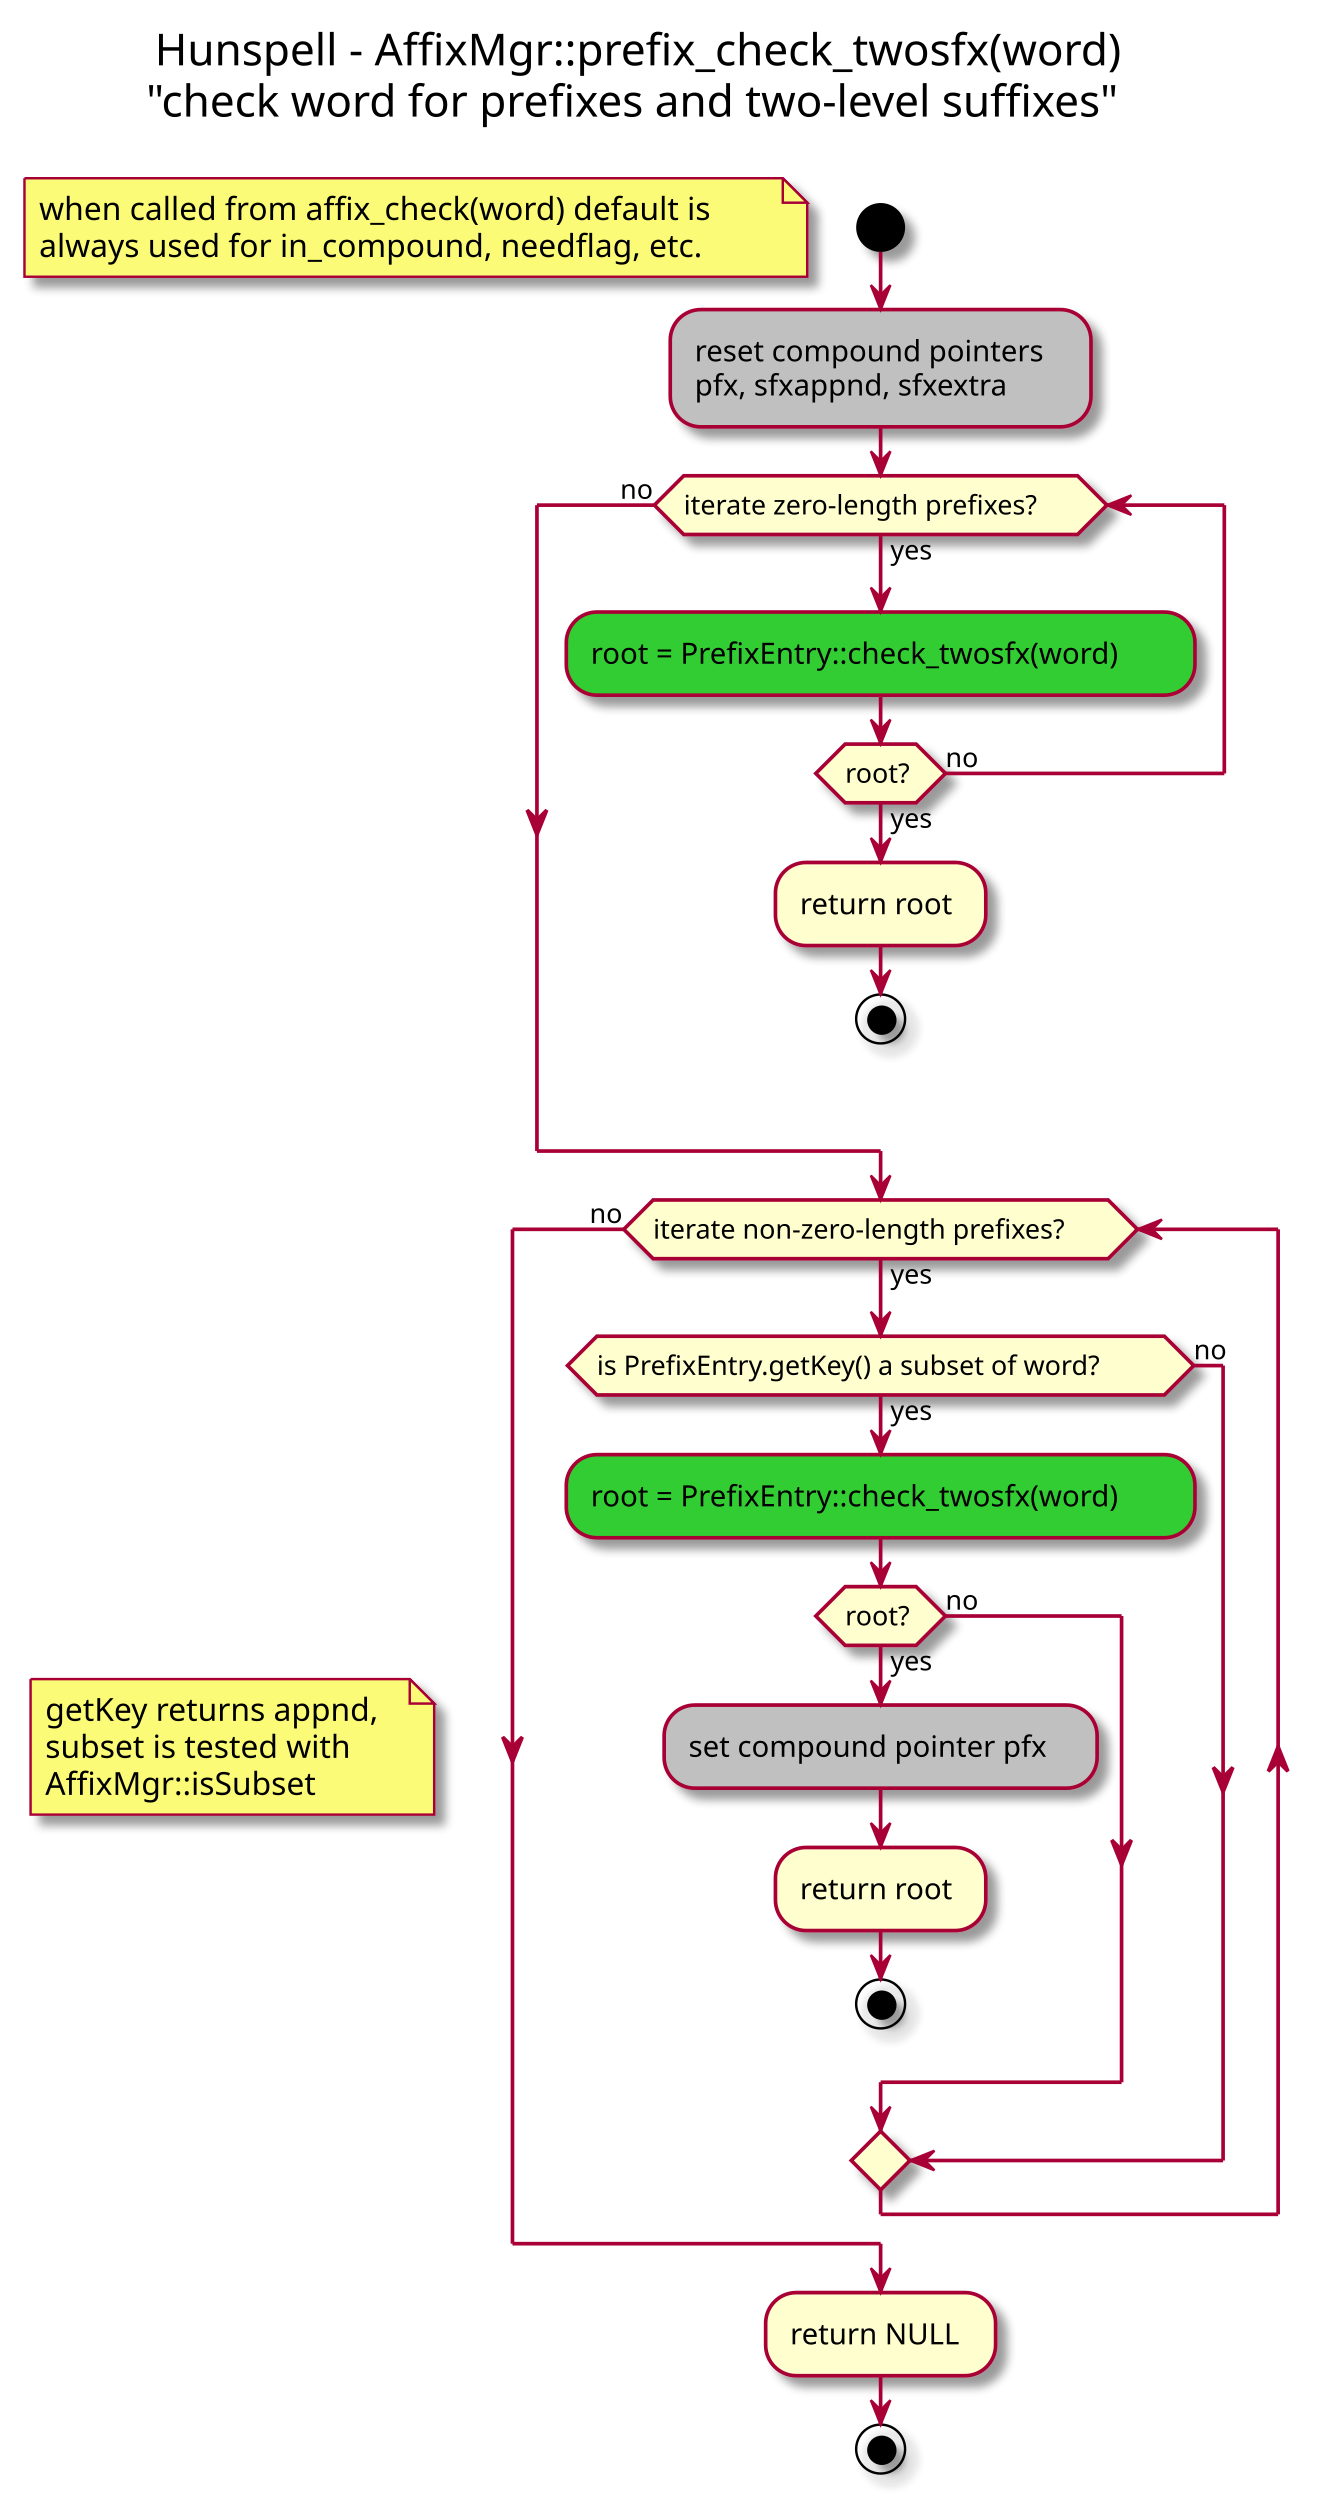
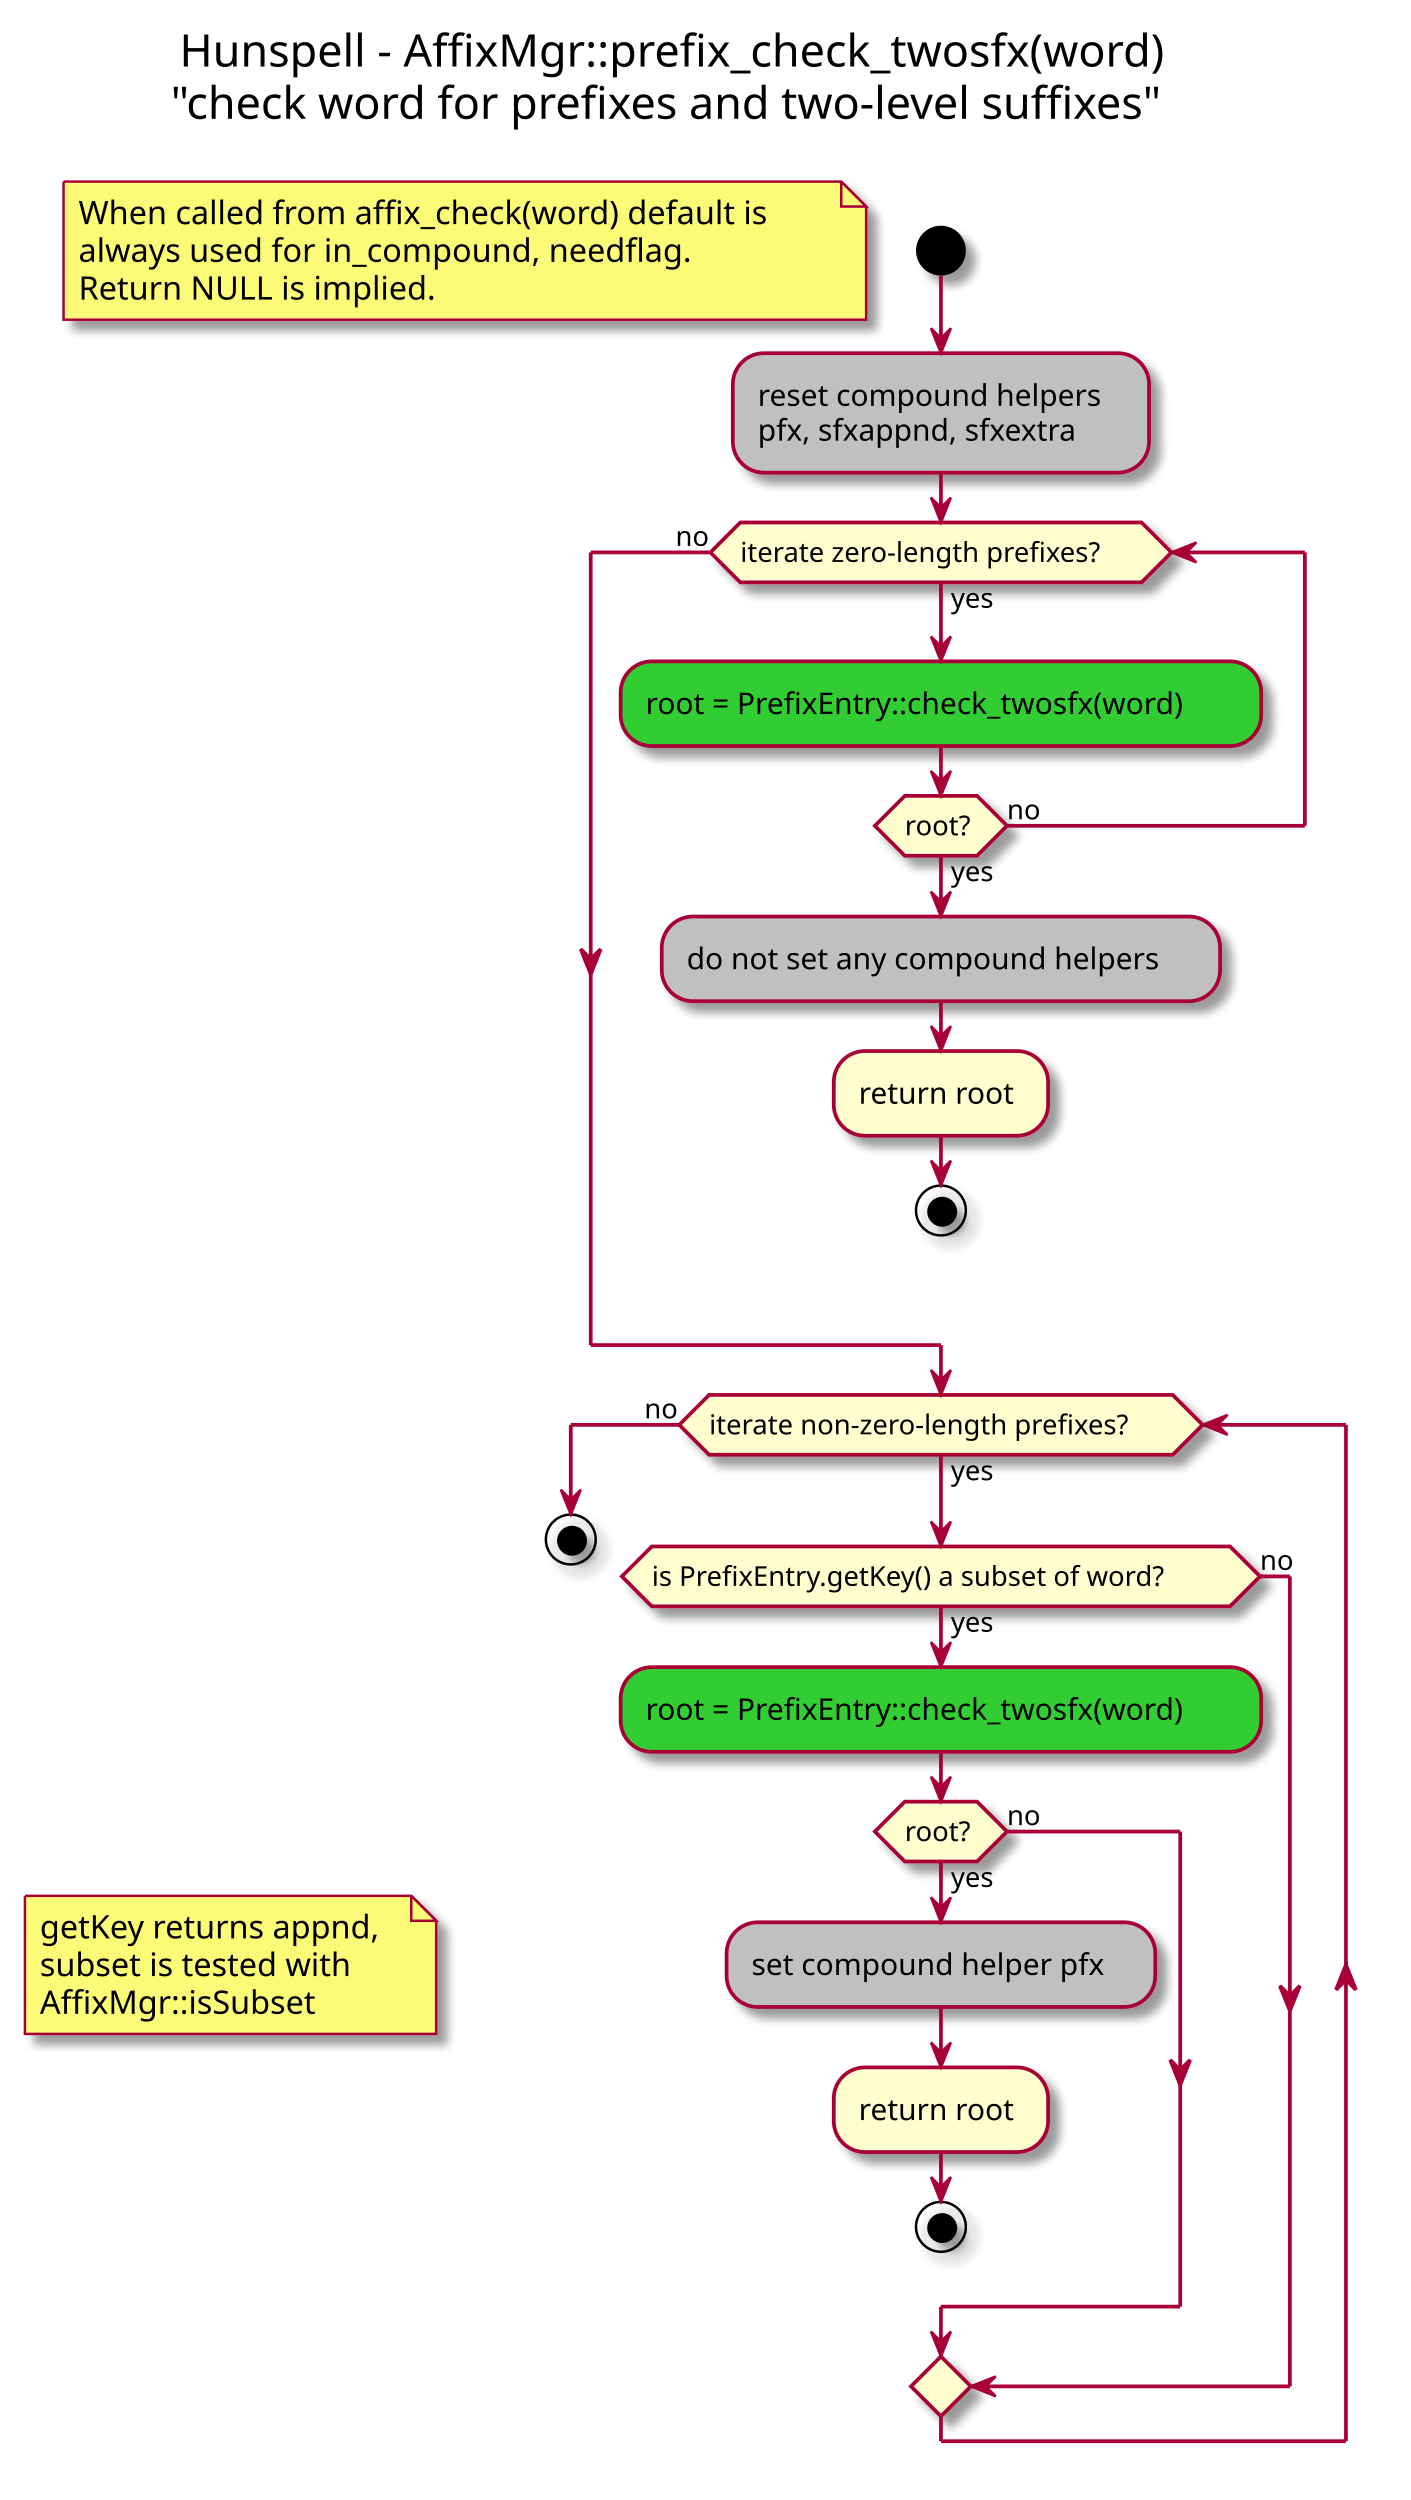
- <svg xmlns="http://www.w3.org/2000/svg" contentScriptType="application/ecmascript" contentStyleType="text/css" height="1022px" preserveAspectRatio="none" style="width:548px;height:1022px;" version="1.1" viewBox="0 0 548 1022" width="548px" zoomAndPan="magnify">
+ <svg xmlns="http://www.w3.org/2000/svg" contentScriptType="application/ecmascript" contentStyleType="text/css" height="1003px" preserveAspectRatio="none" style="width:566px;height:1003px;" version="1.1" viewBox="0 0 566 1003" width="566px" zoomAndPan="magnify">
  <defs>
-     <linearGradient id="gpqxltpteqam00" x1="0%" x2="100%" y1="50%" y2="50%">
+     <linearGradient id="g3qpul37pzr1e0" x1="0%" x2="100%" y1="50%" y2="50%">
      <stop offset="0%" stop-color="#FFFFFF" />
      <stop offset="100%" stop-color="#FFFFFF" />
    </linearGradient>
-     <filter height="300%" id="fpqxltpteqam0" width="300%" x="-1" y="-1">
+     <filter height="300%" id="f3qpul37pzr1e" width="300%" x="-1" y="-1">
      <feGaussianBlur result="blurOut" stdDeviation="2.0" />
      <feColorMatrix in="blurOut" result="blurOut2" type="matrix" values="0 0 0 0 0 0 0 0 0 0 0 0 0 0 0 0 0 0 .4 0" />
      <feOffset dx="4.0" dy="4.0" in="blurOut2" result="blurOut3" />
      <feBlend in="SourceGraphic" in2="blurOut3" mode="normal" />
    </filter>
  </defs>
  <g>
-     <rect fill="url(#gpqxltpteqam00)" height="1022" style="stroke: none; stroke-width: 1.0;" width="548" x="0" y="0" />
-     <text fill="#000000" font-family="sans-serif" font-size="18" lengthAdjust="spacingAndGlyphs" textLength="420" x="63.25" y="26.708">Hunspell - AffixMgr::prefix_check_twosfx(word)</text>
-     <text fill="#000000" font-family="sans-serif" font-size="18" lengthAdjust="spacingAndGlyphs" textLength="427" x="59.75" y="47.661">"check word for prefixes and two-level suffixes"</text>
-     <text fill="#000000" font-family="sans-serif" font-size="18" lengthAdjust="spacingAndGlyphs" textLength="0" x="276.25" y="68.614" />
-     <path d="M10,72.859 L10,113.125 L330,113.125 L330,82.859 L320,72.859 L10,72.859 " fill="#FBFB77" filter="url(#fpqxltpteqam0)" style="stroke: #A80036; stroke-width: 1.0;" />
-     <path d="M320,72.859 L320,82.859 L330,82.859 L320,72.859 " fill="#FBFB77" style="stroke: #A80036; stroke-width: 1.0;" />
-     <text fill="#000000" font-family="sans-serif" font-size="13" lengthAdjust="spacingAndGlyphs" textLength="299" x="16" y="89.926">when called from affix_check(word) default is</text>
-     <text fill="#000000" font-family="sans-serif" font-size="13" lengthAdjust="spacingAndGlyphs" textLength="291" x="16" y="105.059">always used for in_compound, needflag, etc.</text>
-     <ellipse cx="360" cy="92.992" fill="#000000" filter="url(#fpqxltpteqam0)" rx="10" ry="10" style="stroke: none; stroke-width: 1.0;" />
-     <rect fill="#C0C0C0" filter="url(#fpqxltpteqam0)" height="47.938" rx="12.5" ry="12.5" style="stroke: #A80036; stroke-width: 1.5;" width="172" x="274" y="126.559" />
-     <text fill="#000000" font-family="sans-serif" font-size="12" lengthAdjust="spacingAndGlyphs" textLength="152" x="284" y="147.698">reset compound pointers</text>
-     <text fill="#000000" font-family="sans-serif" font-size="12" lengthAdjust="spacingAndGlyphs" textLength="139" x="284" y="161.667">pfx, sfxappnd, sfxextra</text>
-     <rect fill="#32CD32" filter="url(#fpqxltpteqam0)" height="33.969" rx="12.5" ry="12.5" style="stroke: #A80036; stroke-width: 1.5;" width="257" x="231.5" y="250.207" />
-     <text fill="#000000" font-family="sans-serif" font-size="12" lengthAdjust="spacingAndGlyphs" textLength="237" x="241.5" y="271.346">root = PrefixEntry::check_twosfx(word)</text>
-     <rect fill="#FEFECE" filter="url(#fpqxltpteqam0)" height="33.969" rx="12.5" ry="12.5" style="stroke: #A80036; stroke-width: 1.5;" width="86" x="317" y="352.578" />
-     <text fill="#000000" font-family="sans-serif" font-size="12" lengthAdjust="spacingAndGlyphs" textLength="66" x="327" y="373.717">return root</text>
-     <ellipse cx="360" cy="416.547" fill="none" filter="url(#fpqxltpteqam0)" rx="10" ry="10" style="stroke: #000000; stroke-width: 1.0;" />
-     <ellipse cx="360.5" cy="417.047" fill="#000000" filter="url(#fpqxltpteqam0)" rx="6" ry="6" style="stroke: none; stroke-width: 1.0;" />
-     <polygon fill="#FEFECE" filter="url(#fpqxltpteqam0)" points="345.5,304.176,374.5,304.176,386.5,316.176,374.5,328.176,345.5,328.176,333.5,316.176,345.5,304.176" style="stroke: #A80036; stroke-width: 1.5;" />
-     <text fill="#000000" font-family="sans-serif" font-size="11" lengthAdjust="spacingAndGlyphs" textLength="20" x="364" y="338.386">yes</text>
-     <text fill="#000000" font-family="sans-serif" font-size="11" lengthAdjust="spacingAndGlyphs" textLength="29" x="345.5" y="319.984">root?</text>
-     <text fill="#000000" font-family="sans-serif" font-size="11" lengthAdjust="spacingAndGlyphs" textLength="14" x="386.5" y="313.582">no</text>
-     <polygon fill="#FEFECE" filter="url(#fpqxltpteqam0)" points="279.5,194.497,440.5,194.497,452.5,206.497,440.5,218.497,279.5,218.497,267.5,206.497,279.5,194.497" style="stroke: #A80036; stroke-width: 1.5;" />
-     <text fill="#000000" font-family="sans-serif" font-size="11" lengthAdjust="spacingAndGlyphs" textLength="20" x="364" y="228.707">yes</text>
-     <text fill="#000000" font-family="sans-serif" font-size="11" lengthAdjust="spacingAndGlyphs" textLength="161" x="279.5" y="210.305">iterate zero-length prefixes?</text>
-     <text fill="#000000" font-family="sans-serif" font-size="11" lengthAdjust="spacingAndGlyphs" textLength="14" x="253.5" y="203.902">no</text>
-     <path d="M12.5,686.414 L12.5,741.812 L177.5,741.812 L177.5,696.414 L167.5,686.414 L12.5,686.414 " fill="#FBFB77" filter="url(#fpqxltpteqam0)" style="stroke: #A80036; stroke-width: 1.0;" />
-     <path d="M167.5,686.414 L167.5,696.414 L177.5,696.414 L167.5,686.414 " fill="#FBFB77" style="stroke: #A80036; stroke-width: 1.0;" />
-     <text fill="#000000" font-family="sans-serif" font-size="13" lengthAdjust="spacingAndGlyphs" textLength="144" x="18.5" y="703.481">getKey returns appnd,</text>
-     <text fill="#000000" font-family="sans-serif" font-size="13" lengthAdjust="spacingAndGlyphs" textLength="135" x="18.5" y="718.613">subset is tested with</text>
-     <text fill="#000000" font-family="sans-serif" font-size="13" lengthAdjust="spacingAndGlyphs" textLength="118" x="18.5" y="733.746">AffixMgr::isSubset</text>
-     <rect fill="#32CD32" filter="url(#fpqxltpteqam0)" height="33.969" rx="12.5" ry="12.5" style="stroke: #A80036; stroke-width: 1.5;" width="257" x="231.5" y="594.66" />
-     <text fill="#000000" font-family="sans-serif" font-size="12" lengthAdjust="spacingAndGlyphs" textLength="237" x="241.5" y="615.798">root = PrefixEntry::check_twosfx(word)</text>
-     <rect fill="#C0C0C0" filter="url(#fpqxltpteqam0)" height="33.969" rx="12.5" ry="12.5" style="stroke: #A80036; stroke-width: 1.5;" width="177" x="271.5" y="697.031" />
-     <text fill="#000000" font-family="sans-serif" font-size="12" lengthAdjust="spacingAndGlyphs" textLength="157" x="281.5" y="718.169">set compound pointer pfx</text>
-     <rect fill="#FEFECE" filter="url(#fpqxltpteqam0)" height="33.969" rx="12.5" ry="12.5" style="stroke: #A80036; stroke-width: 1.5;" width="86" x="317" y="755.246" />
-     <text fill="#000000" font-family="sans-serif" font-size="12" lengthAdjust="spacingAndGlyphs" textLength="66" x="327" y="776.385">return root</text>
-     <ellipse cx="360" cy="819.215" fill="none" filter="url(#fpqxltpteqam0)" rx="10" ry="10" style="stroke: #000000; stroke-width: 1.0;" />
-     <ellipse cx="360.5" cy="819.715" fill="#000000" filter="url(#fpqxltpteqam0)" rx="6" ry="6" style="stroke: none; stroke-width: 1.0;" />
-     <polygon fill="#FEFECE" filter="url(#fpqxltpteqam0)" points="345.5,648.628,374.5,648.628,386.5,660.628,374.5,672.628,345.5,672.628,333.5,660.628,345.5,648.628" style="stroke: #A80036; stroke-width: 1.5;" />
-     <text fill="#000000" font-family="sans-serif" font-size="11" lengthAdjust="spacingAndGlyphs" textLength="20" x="364" y="682.839">yes</text>
-     <text fill="#000000" font-family="sans-serif" font-size="11" lengthAdjust="spacingAndGlyphs" textLength="29" x="345.5" y="664.437">root?</text>
-     <text fill="#000000" font-family="sans-serif" font-size="11" lengthAdjust="spacingAndGlyphs" textLength="14" x="386.5" y="658.034">no</text>
-     <polygon fill="#FEFECE" filter="url(#fpqxltpteqam0)" points="244,546.257,476,546.257,488,558.257,476,570.257,244,570.257,232,558.257,244,546.257" style="stroke: #A80036; stroke-width: 1.5;" />
-     <text fill="#000000" font-family="sans-serif" font-size="11" lengthAdjust="spacingAndGlyphs" textLength="20" x="364" y="580.468">yes</text>
-     <text fill="#000000" font-family="sans-serif" font-size="11" lengthAdjust="spacingAndGlyphs" textLength="232" x="244" y="562.065">is PrefixEntry.getKey() a subset of word?</text>
-     <text fill="#000000" font-family="sans-serif" font-size="11" lengthAdjust="spacingAndGlyphs" textLength="14" x="488" y="555.663">no</text>
-     <polygon fill="#FEFECE" filter="url(#fpqxltpteqam0)" points="360,871.215,372,883.215,360,895.215,348,883.215,360,871.215" style="stroke: #A80036; stroke-width: 1.5;" />
-     <polygon fill="#FEFECE" filter="url(#fpqxltpteqam0)" points="267,490.547,453,490.547,465,502.547,453,514.547,267,514.547,255,502.547,267,490.547" style="stroke: #A80036; stroke-width: 1.5;" />
-     <text fill="#000000" font-family="sans-serif" font-size="11" lengthAdjust="spacingAndGlyphs" textLength="20" x="364" y="524.757">yes</text>
-     <text fill="#000000" font-family="sans-serif" font-size="11" lengthAdjust="spacingAndGlyphs" textLength="186" x="267" y="506.355">iterate non-zero-length prefixes?</text>
-     <text fill="#000000" font-family="sans-serif" font-size="11" lengthAdjust="spacingAndGlyphs" textLength="14" x="241" y="499.953">no</text>
-     <rect fill="#FEFECE" filter="url(#fpqxltpteqam0)" height="33.969" rx="12.5" ry="12.5" style="stroke: #A80036; stroke-width: 1.5;" width="94" x="313" y="937.215" />
-     <text fill="#000000" font-family="sans-serif" font-size="12" lengthAdjust="spacingAndGlyphs" textLength="74" x="323" y="958.354">return NULL</text>
-     <ellipse cx="360" cy="1001.184" fill="none" filter="url(#fpqxltpteqam0)" rx="10" ry="10" style="stroke: #000000; stroke-width: 1.0;" />
-     <ellipse cx="360.5" cy="1001.684" fill="#000000" filter="url(#fpqxltpteqam0)" rx="6" ry="6" style="stroke: none; stroke-width: 1.0;" />
-     <line style="stroke: #A80036; stroke-width: 1.5;" x1="360" x2="360" y1="102.992" y2="126.559" />
-     <polygon fill="#A80036" points="356,116.559,360,126.559,364,116.559,360,120.559" style="stroke: #A80036; stroke-width: 1.0;" />
-     <line style="stroke: #A80036; stroke-width: 1.5;" x1="360" x2="360" y1="386.547" y2="406.547" />
-     <polygon fill="#A80036" points="356,396.547,360,406.547,364,396.547,360,400.547" style="stroke: #A80036; stroke-width: 1.0;" />
-     <line style="stroke: #A80036; stroke-width: 1.5;" x1="360" x2="360" y1="328.176" y2="352.578" />
-     <polygon fill="#A80036" points="356,342.578,360,352.578,364,342.578,360,346.578" style="stroke: #A80036; stroke-width: 1.0;" />
-     <line style="stroke: #A80036; stroke-width: 1.5;" x1="386.5" x2="500.5" y1="316.176" y2="316.176" />
-     <line style="stroke: #A80036; stroke-width: 1.5;" x1="500.5" x2="500.5" y1="206.497" y2="316.176" />
-     <line style="stroke: #A80036; stroke-width: 1.5;" x1="500.5" x2="452.5" y1="206.497" y2="206.497" />
-     <polygon fill="#A80036" points="462.5,202.497,452.5,206.497,462.5,210.497,458.5,206.497" style="stroke: #A80036; stroke-width: 1.0;" />
-     <line style="stroke: #A80036; stroke-width: 1.5;" x1="360" x2="360" y1="284.176" y2="304.176" />
-     <polygon fill="#A80036" points="356,294.176,360,304.176,364,294.176,360,298.176" style="stroke: #A80036; stroke-width: 1.0;" />
-     <line style="stroke: #A80036; stroke-width: 1.5;" x1="360" x2="360" y1="218.497" y2="250.207" />
-     <polygon fill="#A80036" points="356,240.207,360,250.207,364,240.207,360,244.207" style="stroke: #A80036; stroke-width: 1.0;" />
-     <line style="stroke: #A80036; stroke-width: 1.5;" x1="267.5" x2="219.5" y1="206.497" y2="206.497" />
-     <polygon fill="#A80036" points="215.5,331.176,219.5,341.176,223.5,331.176,219.5,335.176" style="stroke: #A80036; stroke-width: 1.5;" />
-     <line style="stroke: #A80036; stroke-width: 1.5;" x1="219.5" x2="219.5" y1="206.497" y2="470.547" />
-     <line style="stroke: #A80036; stroke-width: 1.5;" x1="219.5" x2="360" y1="470.547" y2="470.547" />
-     <line style="stroke: #A80036; stroke-width: 1.5;" x1="360" x2="360" y1="470.547" y2="490.547" />
-     <polygon fill="#A80036" points="356,480.547,360,490.547,364,480.547,360,484.547" style="stroke: #A80036; stroke-width: 1.0;" />
-     <line style="stroke: #A80036; stroke-width: 1.5;" x1="360" x2="360" y1="174.497" y2="194.497" />
-     <polygon fill="#A80036" points="356,184.497,360,194.497,364,184.497,360,188.497" style="stroke: #A80036; stroke-width: 1.0;" />
-     <line style="stroke: #A80036; stroke-width: 1.5;" x1="360" x2="360" y1="731" y2="755.246" />
-     <polygon fill="#A80036" points="356,745.246,360,755.246,364,745.246,360,749.246" style="stroke: #A80036; stroke-width: 1.0;" />
-     <line style="stroke: #A80036; stroke-width: 1.5;" x1="360" x2="360" y1="789.215" y2="809.215" />
-     <polygon fill="#A80036" points="356,799.215,360,809.215,364,799.215,360,803.215" style="stroke: #A80036; stroke-width: 1.0;" />
-     <line style="stroke: #A80036; stroke-width: 1.5;" x1="360" x2="360" y1="672.628" y2="697.031" />
-     <polygon fill="#A80036" points="356,687.031,360,697.031,364,687.031,360,691.031" style="stroke: #A80036; stroke-width: 1.0;" />
-     <line style="stroke: #A80036; stroke-width: 1.5;" x1="386.5" x2="458.5" y1="660.628" y2="660.628" />
-     <polygon fill="#A80036" points="454.5,752.246,458.5,762.246,462.5,752.246,458.5,756.246" style="stroke: #A80036; stroke-width: 1.5;" />
-     <line style="stroke: #A80036; stroke-width: 1.5;" x1="458.5" x2="458.5" y1="660.628" y2="851.215" />
-     <line style="stroke: #A80036; stroke-width: 1.5;" x1="458.5" x2="360" y1="851.215" y2="851.215" />
-     <line style="stroke: #A80036; stroke-width: 1.5;" x1="360" x2="360" y1="851.215" y2="871.215" />
-     <polygon fill="#A80036" points="356,861.215,360,871.215,364,861.215,360,865.215" style="stroke: #A80036; stroke-width: 1.0;" />
-     <line style="stroke: #A80036; stroke-width: 1.5;" x1="360" x2="360" y1="628.628" y2="648.628" />
-     <polygon fill="#A80036" points="356,638.628,360,648.628,364,638.628,360,642.628" style="stroke: #A80036; stroke-width: 1.0;" />
-     <line style="stroke: #A80036; stroke-width: 1.5;" x1="360" x2="360" y1="570.257" y2="594.66" />
-     <polygon fill="#A80036" points="356,584.66,360,594.66,364,584.66,360,588.66" style="stroke: #A80036; stroke-width: 1.0;" />
-     <line style="stroke: #A80036; stroke-width: 1.5;" x1="488" x2="500" y1="558.257" y2="558.257" />
-     <polygon fill="#A80036" points="496,722.515,500,732.515,504,722.515,500,726.515" style="stroke: #A80036; stroke-width: 1.5;" />
-     <line style="stroke: #A80036; stroke-width: 1.5;" x1="500" x2="500" y1="558.257" y2="883.215" />
-     <line style="stroke: #A80036; stroke-width: 1.5;" x1="500" x2="372" y1="883.215" y2="883.215" />
-     <polygon fill="#A80036" points="382,879.215,372,883.215,382,887.215,378,883.215" style="stroke: #A80036; stroke-width: 1.0;" />
-     <line style="stroke: #A80036; stroke-width: 1.5;" x1="360" x2="360" y1="514.547" y2="546.257" />
-     <polygon fill="#A80036" points="356,536.257,360,546.257,364,536.257,360,540.257" style="stroke: #A80036; stroke-width: 1.0;" />
-     <line style="stroke: #A80036; stroke-width: 1.5;" x1="360" x2="360" y1="895.215" y2="905.215" />
-     <line style="stroke: #A80036; stroke-width: 1.5;" x1="360" x2="522.5" y1="905.215" y2="905.215" />
-     <polygon fill="#A80036" points="518.5,724.113,522.5,714.113,526.5,724.113,522.5,720.113" style="stroke: #A80036; stroke-width: 1.5;" />
-     <line style="stroke: #A80036; stroke-width: 1.5;" x1="522.5" x2="522.5" y1="502.547" y2="905.215" />
-     <line style="stroke: #A80036; stroke-width: 1.5;" x1="522.5" x2="465" y1="502.547" y2="502.547" />
-     <polygon fill="#A80036" points="475,498.547,465,502.547,475,506.547,471,502.547" style="stroke: #A80036; stroke-width: 1.0;" />
-     <line style="stroke: #A80036; stroke-width: 1.5;" x1="255" x2="209.5" y1="502.547" y2="502.547" />
-     <polygon fill="#A80036" points="205.5,710.113,209.5,720.113,213.5,710.113,209.5,714.113" style="stroke: #A80036; stroke-width: 1.5;" />
-     <line style="stroke: #A80036; stroke-width: 1.5;" x1="209.5" x2="209.5" y1="502.547" y2="917.215" />
-     <line style="stroke: #A80036; stroke-width: 1.5;" x1="209.5" x2="360" y1="917.215" y2="917.215" />
-     <line style="stroke: #A80036; stroke-width: 1.5;" x1="360" x2="360" y1="917.215" y2="937.215" />
-     <polygon fill="#A80036" points="356,927.215,360,937.215,364,927.215,360,931.215" style="stroke: #A80036; stroke-width: 1.0;" />
-     <line style="stroke: #A80036; stroke-width: 1.5;" x1="360" x2="360" y1="971.184" y2="991.184" />
-     <polygon fill="#A80036" points="356,981.184,360,991.184,364,981.184,360,985.184" style="stroke: #A80036; stroke-width: 1.0;" />
+     <rect fill="url(#g3qpul37pzr1e0)" height="1003" style="stroke: none; stroke-width: 1.0;" width="566" x="0" y="0" />
+     <text fill="#000000" font-family="sans-serif" font-size="18" lengthAdjust="spacingAndGlyphs" textLength="420" x="72" y="26.708">Hunspell - AffixMgr::prefix_check_twosfx(word)</text>
+     <text fill="#000000" font-family="sans-serif" font-size="18" lengthAdjust="spacingAndGlyphs" textLength="427" x="68.5" y="47.661">"check word for prefixes and two-level suffixes"</text>
+     <text fill="#000000" font-family="sans-serif" font-size="18" lengthAdjust="spacingAndGlyphs" textLength="0" x="285" y="68.614" />
+     <path d="M25.5,72.859 L25.5,128.258 L347.5,128.258 L347.5,82.859 L337.5,72.859 L25.5,72.859 " fill="#FBFB77" filter="url(#f3qpul37pzr1e)" style="stroke: #A80036; stroke-width: 1.0;" />
+     <path d="M337.5,72.859 L337.5,82.859 L347.5,82.859 L337.5,72.859 " fill="#FBFB77" style="stroke: #A80036; stroke-width: 1.0;" />
+     <text fill="#000000" font-family="sans-serif" font-size="13" lengthAdjust="spacingAndGlyphs" textLength="301" x="31.5" y="89.926">When called from affix_check(word) default is</text>
+     <text fill="#000000" font-family="sans-serif" font-size="13" lengthAdjust="spacingAndGlyphs" textLength="263" x="31.5" y="105.059">always used for in_compound, needflag.</text>
+     <text fill="#000000" font-family="sans-serif" font-size="13" lengthAdjust="spacingAndGlyphs" textLength="153" x="31.5" y="120.192">Return NULL is implied.</text>
+     <ellipse cx="377.5" cy="100.559" fill="#000000" filter="url(#f3qpul37pzr1e)" rx="10" ry="10" style="stroke: none; stroke-width: 1.0;" />
+     <rect fill="#C0C0C0" filter="url(#f3qpul37pzr1e)" height="47.938" rx="12.5" ry="12.5" style="stroke: #A80036; stroke-width: 1.5;" width="167" x="294" y="141.692" />
+     <text fill="#000000" font-family="sans-serif" font-size="12" lengthAdjust="spacingAndGlyphs" textLength="147" x="304" y="162.831">reset compound helpers</text>
+     <text fill="#000000" font-family="sans-serif" font-size="12" lengthAdjust="spacingAndGlyphs" textLength="139" x="304" y="176.799">pfx, sfxappnd, sfxextra</text>
+     <rect fill="#32CD32" filter="url(#f3qpul37pzr1e)" height="33.969" rx="12.5" ry="12.5" style="stroke: #A80036; stroke-width: 1.5;" width="257" x="249" y="265.34" />
+     <text fill="#000000" font-family="sans-serif" font-size="12" lengthAdjust="spacingAndGlyphs" textLength="237" x="259" y="286.478">root = PrefixEntry::check_twosfx(word)</text>
+     <rect fill="#C0C0C0" filter="url(#f3qpul37pzr1e)" height="33.969" rx="12.5" ry="12.5" style="stroke: #A80036; stroke-width: 1.5;" width="224" x="265.5" y="367.711" />
+     <text fill="#000000" font-family="sans-serif" font-size="12" lengthAdjust="spacingAndGlyphs" textLength="204" x="275.5" y="388.85">do not set any compound helpers</text>
+     <rect fill="#FEFECE" filter="url(#f3qpul37pzr1e)" height="33.969" rx="12.5" ry="12.5" style="stroke: #A80036; stroke-width: 1.5;" width="86" x="334.5" y="421.68" />
+     <text fill="#000000" font-family="sans-serif" font-size="12" lengthAdjust="spacingAndGlyphs" textLength="66" x="344.5" y="442.818">return root</text>
+     <ellipse cx="377.5" cy="485.648" fill="none" filter="url(#f3qpul37pzr1e)" rx="10" ry="10" style="stroke: #000000; stroke-width: 1.0;" />
+     <ellipse cx="378" cy="486.148" fill="#000000" filter="url(#f3qpul37pzr1e)" rx="6" ry="6" style="stroke: none; stroke-width: 1.0;" />
+     <polygon fill="#FEFECE" filter="url(#f3qpul37pzr1e)" points="363,319.309,392,319.309,404,331.309,392,343.309,363,343.309,351,331.309,363,319.309" style="stroke: #A80036; stroke-width: 1.5;" />
+     <text fill="#000000" font-family="sans-serif" font-size="11" lengthAdjust="spacingAndGlyphs" textLength="20" x="381.5" y="353.519">yes</text>
+     <text fill="#000000" font-family="sans-serif" font-size="11" lengthAdjust="spacingAndGlyphs" textLength="29" x="363" y="335.117">root?</text>
+     <text fill="#000000" font-family="sans-serif" font-size="11" lengthAdjust="spacingAndGlyphs" textLength="14" x="404" y="328.714">no</text>
+     <polygon fill="#FEFECE" filter="url(#f3qpul37pzr1e)" points="297,209.629,458,209.629,470,221.629,458,233.629,297,233.629,285,221.629,297,209.629" style="stroke: #A80036; stroke-width: 1.5;" />
+     <text fill="#000000" font-family="sans-serif" font-size="11" lengthAdjust="spacingAndGlyphs" textLength="20" x="381.5" y="243.84">yes</text>
+     <text fill="#000000" font-family="sans-serif" font-size="11" lengthAdjust="spacingAndGlyphs" textLength="161" x="297" y="225.438">iterate zero-length prefixes?</text>
+     <text fill="#000000" font-family="sans-serif" font-size="11" lengthAdjust="spacingAndGlyphs" textLength="14" x="271" y="219.035">no</text>
+     <path d="M10,760.609 L10,816.008 L175,816.008 L175,770.609 L165,760.609 L10,760.609 " fill="#FBFB77" filter="url(#f3qpul37pzr1e)" style="stroke: #A80036; stroke-width: 1.0;" />
+     <path d="M165,760.609 L165,770.609 L175,770.609 L165,760.609 " fill="#FBFB77" style="stroke: #A80036; stroke-width: 1.0;" />
+     <text fill="#000000" font-family="sans-serif" font-size="13" lengthAdjust="spacingAndGlyphs" textLength="144" x="16" y="777.676">getKey returns appnd,</text>
+     <text fill="#000000" font-family="sans-serif" font-size="13" lengthAdjust="spacingAndGlyphs" textLength="135" x="16" y="792.809">subset is tested with</text>
+     <text fill="#000000" font-family="sans-serif" font-size="13" lengthAdjust="spacingAndGlyphs" textLength="118" x="16" y="807.942">AffixMgr::isSubset</text>
+     <rect fill="#32CD32" filter="url(#f3qpul37pzr1e)" height="33.969" rx="12.5" ry="12.5" style="stroke: #A80036; stroke-width: 1.5;" width="257" x="249" y="668.856" />
+     <text fill="#000000" font-family="sans-serif" font-size="12" lengthAdjust="spacingAndGlyphs" textLength="237" x="259" y="689.994">root = PrefixEntry::check_twosfx(word)</text>
+     <rect fill="#C0C0C0" filter="url(#f3qpul37pzr1e)" height="33.969" rx="12.5" ry="12.5" style="stroke: #A80036; stroke-width: 1.5;" width="172" x="291.5" y="771.227" />
+     <text fill="#000000" font-family="sans-serif" font-size="12" lengthAdjust="spacingAndGlyphs" textLength="152" x="301.5" y="792.365">set compound helper pfx</text>
+     <rect fill="#FEFECE" filter="url(#f3qpul37pzr1e)" height="33.969" rx="12.5" ry="12.5" style="stroke: #A80036; stroke-width: 1.5;" width="86" x="334.5" y="829.442" />
+     <text fill="#000000" font-family="sans-serif" font-size="12" lengthAdjust="spacingAndGlyphs" textLength="66" x="344.5" y="850.581">return root</text>
+     <ellipse cx="377.5" cy="893.411" fill="none" filter="url(#f3qpul37pzr1e)" rx="10" ry="10" style="stroke: #000000; stroke-width: 1.0;" />
+     <ellipse cx="378" cy="893.911" fill="#000000" filter="url(#f3qpul37pzr1e)" rx="6" ry="6" style="stroke: none; stroke-width: 1.0;" />
+     <polygon fill="#FEFECE" filter="url(#f3qpul37pzr1e)" points="363,722.824,392,722.824,404,734.824,392,746.824,363,746.824,351,734.824,363,722.824" style="stroke: #A80036; stroke-width: 1.5;" />
+     <text fill="#000000" font-family="sans-serif" font-size="11" lengthAdjust="spacingAndGlyphs" textLength="20" x="381.5" y="757.035">yes</text>
+     <text fill="#000000" font-family="sans-serif" font-size="11" lengthAdjust="spacingAndGlyphs" textLength="29" x="363" y="738.632">root?</text>
+     <text fill="#000000" font-family="sans-serif" font-size="11" lengthAdjust="spacingAndGlyphs" textLength="14" x="404" y="732.23">no</text>
+     <polygon fill="#FEFECE" filter="url(#f3qpul37pzr1e)" points="261.5,620.453,493.5,620.453,505.5,632.453,493.5,644.453,261.5,644.453,249.5,632.453,261.5,620.453" style="stroke: #A80036; stroke-width: 1.5;" />
+     <text fill="#000000" font-family="sans-serif" font-size="11" lengthAdjust="spacingAndGlyphs" textLength="20" x="381.5" y="654.664">yes</text>
+     <text fill="#000000" font-family="sans-serif" font-size="11" lengthAdjust="spacingAndGlyphs" textLength="232" x="261.5" y="636.261">is PrefixEntry.getKey() a subset of word?</text>
+     <text fill="#000000" font-family="sans-serif" font-size="11" lengthAdjust="spacingAndGlyphs" textLength="14" x="505.5" y="629.859">no</text>
+     <polygon fill="#FEFECE" filter="url(#f3qpul37pzr1e)" points="377.5,945.411,389.5,957.411,377.5,969.411,365.5,957.411,377.5,945.411" style="stroke: #A80036; stroke-width: 1.5;" />
+     <polygon fill="#FEFECE" filter="url(#f3qpul37pzr1e)" points="284.5,559.648,470.5,559.648,482.5,571.648,470.5,583.648,284.5,583.648,272.5,571.648,284.5,559.648" style="stroke: #A80036; stroke-width: 1.5;" />
+     <text fill="#000000" font-family="sans-serif" font-size="11" lengthAdjust="spacingAndGlyphs" textLength="20" x="381.5" y="593.859">yes</text>
+     <text fill="#000000" font-family="sans-serif" font-size="11" lengthAdjust="spacingAndGlyphs" textLength="186" x="284.5" y="575.457">iterate non-zero-length prefixes?</text>
+     <text fill="#000000" font-family="sans-serif" font-size="11" lengthAdjust="spacingAndGlyphs" textLength="14" x="258.5" y="569.054">no</text>
+     <ellipse cx="229" cy="617.648" fill="none" filter="url(#f3qpul37pzr1e)" rx="10" ry="10" style="stroke: #000000; stroke-width: 1.0;" />
+     <ellipse cx="229.5" cy="618.148" fill="#000000" filter="url(#f3qpul37pzr1e)" rx="6" ry="6" style="stroke: none; stroke-width: 1.0;" />
+     <line style="stroke: #A80036; stroke-width: 1.5;" x1="377.5" x2="377.5" y1="110.559" y2="141.692" />
+     <polygon fill="#A80036" points="373.5,131.692,377.5,141.692,381.5,131.692,377.5,135.692" style="stroke: #A80036; stroke-width: 1.0;" />
+     <line style="stroke: #A80036; stroke-width: 1.5;" x1="377.5" x2="377.5" y1="401.68" y2="421.68" />
+     <polygon fill="#A80036" points="373.5,411.68,377.5,421.68,381.5,411.68,377.5,415.68" style="stroke: #A80036; stroke-width: 1.0;" />
+     <line style="stroke: #A80036; stroke-width: 1.5;" x1="377.5" x2="377.5" y1="455.648" y2="475.648" />
+     <polygon fill="#A80036" points="373.5,465.648,377.5,475.648,381.5,465.648,377.5,469.648" style="stroke: #A80036; stroke-width: 1.0;" />
+     <line style="stroke: #A80036; stroke-width: 1.5;" x1="377.5" x2="377.5" y1="343.309" y2="367.711" />
+     <polygon fill="#A80036" points="373.5,357.711,377.5,367.711,381.5,357.711,377.5,361.711" style="stroke: #A80036; stroke-width: 1.0;" />
+     <line style="stroke: #A80036; stroke-width: 1.5;" x1="404" x2="523.5" y1="331.309" y2="331.309" />
+     <line style="stroke: #A80036; stroke-width: 1.5;" x1="523.5" x2="523.5" y1="221.629" y2="331.309" />
+     <line style="stroke: #A80036; stroke-width: 1.5;" x1="523.5" x2="470" y1="221.629" y2="221.629" />
+     <polygon fill="#A80036" points="480,217.629,470,221.629,480,225.629,476,221.629" style="stroke: #A80036; stroke-width: 1.0;" />
+     <line style="stroke: #A80036; stroke-width: 1.5;" x1="377.5" x2="377.5" y1="299.309" y2="319.309" />
+     <polygon fill="#A80036" points="373.5,309.309,377.5,319.309,381.5,309.309,377.5,313.309" style="stroke: #A80036; stroke-width: 1.0;" />
+     <line style="stroke: #A80036; stroke-width: 1.5;" x1="377.5" x2="377.5" y1="233.629" y2="265.34" />
+     <polygon fill="#A80036" points="373.5,255.34,377.5,265.34,381.5,255.34,377.5,259.34" style="stroke: #A80036; stroke-width: 1.0;" />
+     <line style="stroke: #A80036; stroke-width: 1.5;" x1="285" x2="237" y1="221.629" y2="221.629" />
+     <polygon fill="#A80036" points="233,380.793,237,390.793,241,380.793,237,384.793" style="stroke: #A80036; stroke-width: 1.5;" />
+     <line style="stroke: #A80036; stroke-width: 1.5;" x1="237" x2="237" y1="221.629" y2="539.648" />
+     <line style="stroke: #A80036; stroke-width: 1.5;" x1="237" x2="377.5" y1="539.648" y2="539.648" />
+     <line style="stroke: #A80036; stroke-width: 1.5;" x1="377.5" x2="377.5" y1="539.648" y2="559.648" />
+     <polygon fill="#A80036" points="373.5,549.648,377.5,559.648,381.5,549.648,377.5,553.648" style="stroke: #A80036; stroke-width: 1.0;" />
+     <line style="stroke: #A80036; stroke-width: 1.5;" x1="377.5" x2="377.5" y1="189.629" y2="209.629" />
+     <polygon fill="#A80036" points="373.5,199.629,377.5,209.629,381.5,199.629,377.5,203.629" style="stroke: #A80036; stroke-width: 1.0;" />
+     <line style="stroke: #A80036; stroke-width: 1.5;" x1="377.5" x2="377.5" y1="805.195" y2="829.442" />
+     <polygon fill="#A80036" points="373.5,819.442,377.5,829.442,381.5,819.442,377.5,823.442" style="stroke: #A80036; stroke-width: 1.0;" />
+     <line style="stroke: #A80036; stroke-width: 1.5;" x1="377.5" x2="377.5" y1="863.411" y2="883.411" />
+     <polygon fill="#A80036" points="373.5,873.411,377.5,883.411,381.5,873.411,377.5,877.411" style="stroke: #A80036; stroke-width: 1.0;" />
+     <line style="stroke: #A80036; stroke-width: 1.5;" x1="377.5" x2="377.5" y1="746.824" y2="771.227" />
+     <polygon fill="#A80036" points="373.5,761.227,377.5,771.227,381.5,761.227,377.5,765.227" style="stroke: #A80036; stroke-width: 1.0;" />
+     <line style="stroke: #A80036; stroke-width: 1.5;" x1="404" x2="473.5" y1="734.824" y2="734.824" />
+     <polygon fill="#A80036" points="469.5,826.442,473.5,836.442,477.5,826.442,473.5,830.442" style="stroke: #A80036; stroke-width: 1.5;" />
+     <line style="stroke: #A80036; stroke-width: 1.5;" x1="473.5" x2="473.5" y1="734.824" y2="925.411" />
+     <line style="stroke: #A80036; stroke-width: 1.5;" x1="473.5" x2="377.5" y1="925.411" y2="925.411" />
+     <line style="stroke: #A80036; stroke-width: 1.5;" x1="377.5" x2="377.5" y1="925.411" y2="945.411" />
+     <polygon fill="#A80036" points="373.5,935.411,377.5,945.411,381.5,935.411,377.5,939.411" style="stroke: #A80036; stroke-width: 1.0;" />
+     <line style="stroke: #A80036; stroke-width: 1.5;" x1="377.5" x2="377.5" y1="702.824" y2="722.824" />
+     <polygon fill="#A80036" points="373.5,712.824,377.5,722.824,381.5,712.824,377.5,716.824" style="stroke: #A80036; stroke-width: 1.0;" />
+     <line style="stroke: #A80036; stroke-width: 1.5;" x1="377.5" x2="377.5" y1="644.453" y2="668.856" />
+     <polygon fill="#A80036" points="373.5,658.856,377.5,668.856,381.5,658.856,377.5,662.856" style="stroke: #A80036; stroke-width: 1.0;" />
+     <line style="stroke: #A80036; stroke-width: 1.5;" x1="505.5" x2="517.5" y1="632.453" y2="632.453" />
+     <polygon fill="#A80036" points="513.5,796.711,517.5,806.711,521.5,796.711,517.5,800.711" style="stroke: #A80036; stroke-width: 1.5;" />
+     <line style="stroke: #A80036; stroke-width: 1.5;" x1="517.5" x2="517.5" y1="632.453" y2="957.411" />
+     <line style="stroke: #A80036; stroke-width: 1.5;" x1="517.5" x2="389.5" y1="957.411" y2="957.411" />
+     <polygon fill="#A80036" points="399.5,953.411,389.5,957.411,399.5,961.411,395.5,957.411" style="stroke: #A80036; stroke-width: 1.0;" />
+     <line style="stroke: #A80036; stroke-width: 1.5;" x1="377.5" x2="377.5" y1="583.648" y2="620.453" />
+     <polygon fill="#A80036" points="373.5,610.453,377.5,620.453,381.5,610.453,377.5,614.453" style="stroke: #A80036; stroke-width: 1.0;" />
+     <line style="stroke: #A80036; stroke-width: 1.5;" x1="377.5" x2="377.5" y1="969.411" y2="979.411" />
+     <line style="stroke: #A80036; stroke-width: 1.5;" x1="377.5" x2="540" y1="979.411" y2="979.411" />
+     <polygon fill="#A80036" points="536,798.309,540,788.309,544,798.309,540,794.309" style="stroke: #A80036; stroke-width: 1.5;" />
+     <line style="stroke: #A80036; stroke-width: 1.5;" x1="540" x2="540" y1="571.648" y2="979.411" />
+     <line style="stroke: #A80036; stroke-width: 1.5;" x1="540" x2="482.5" y1="571.648" y2="571.648" />
+     <polygon fill="#A80036" points="492.5,567.648,482.5,571.648,492.5,575.648,488.5,571.648" style="stroke: #A80036; stroke-width: 1.0;" />
+     <line style="stroke: #A80036; stroke-width: 1.5;" x1="272.5" x2="229" y1="571.648" y2="571.648" />
+     <line style="stroke: #A80036; stroke-width: 1.5;" x1="229" x2="229" y1="571.648" y2="607.648" />
+     <polygon fill="#A80036" points="225,597.648,229,607.648,233,597.648,229,601.648" style="stroke: #A80036; stroke-width: 1.0;" />
  </g>
</svg>
